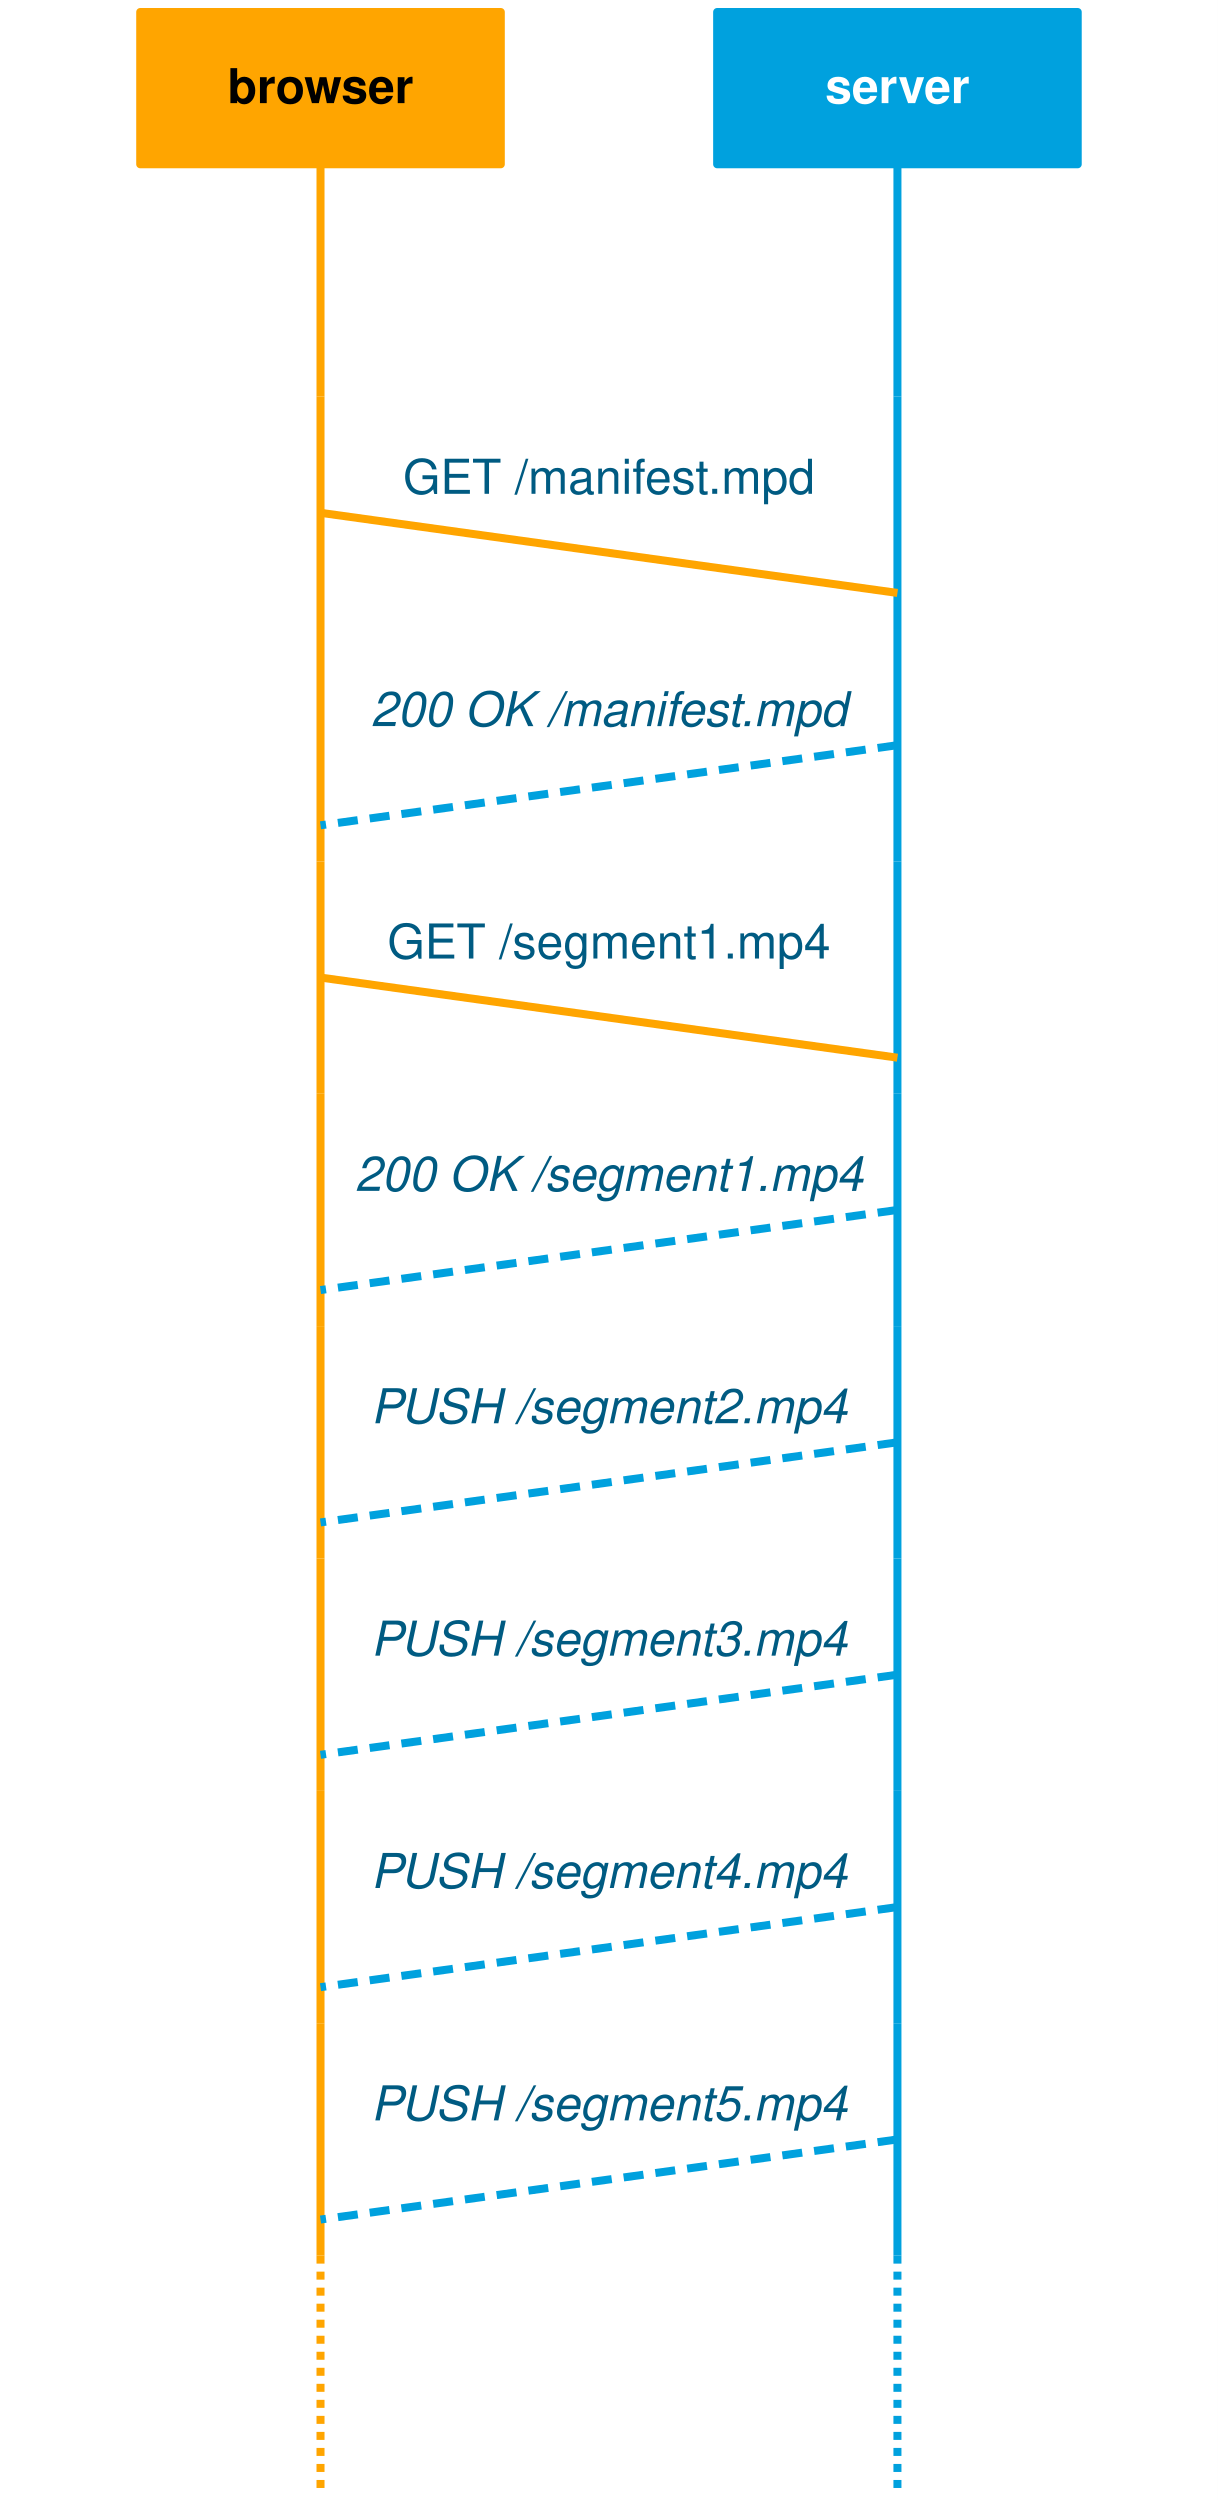
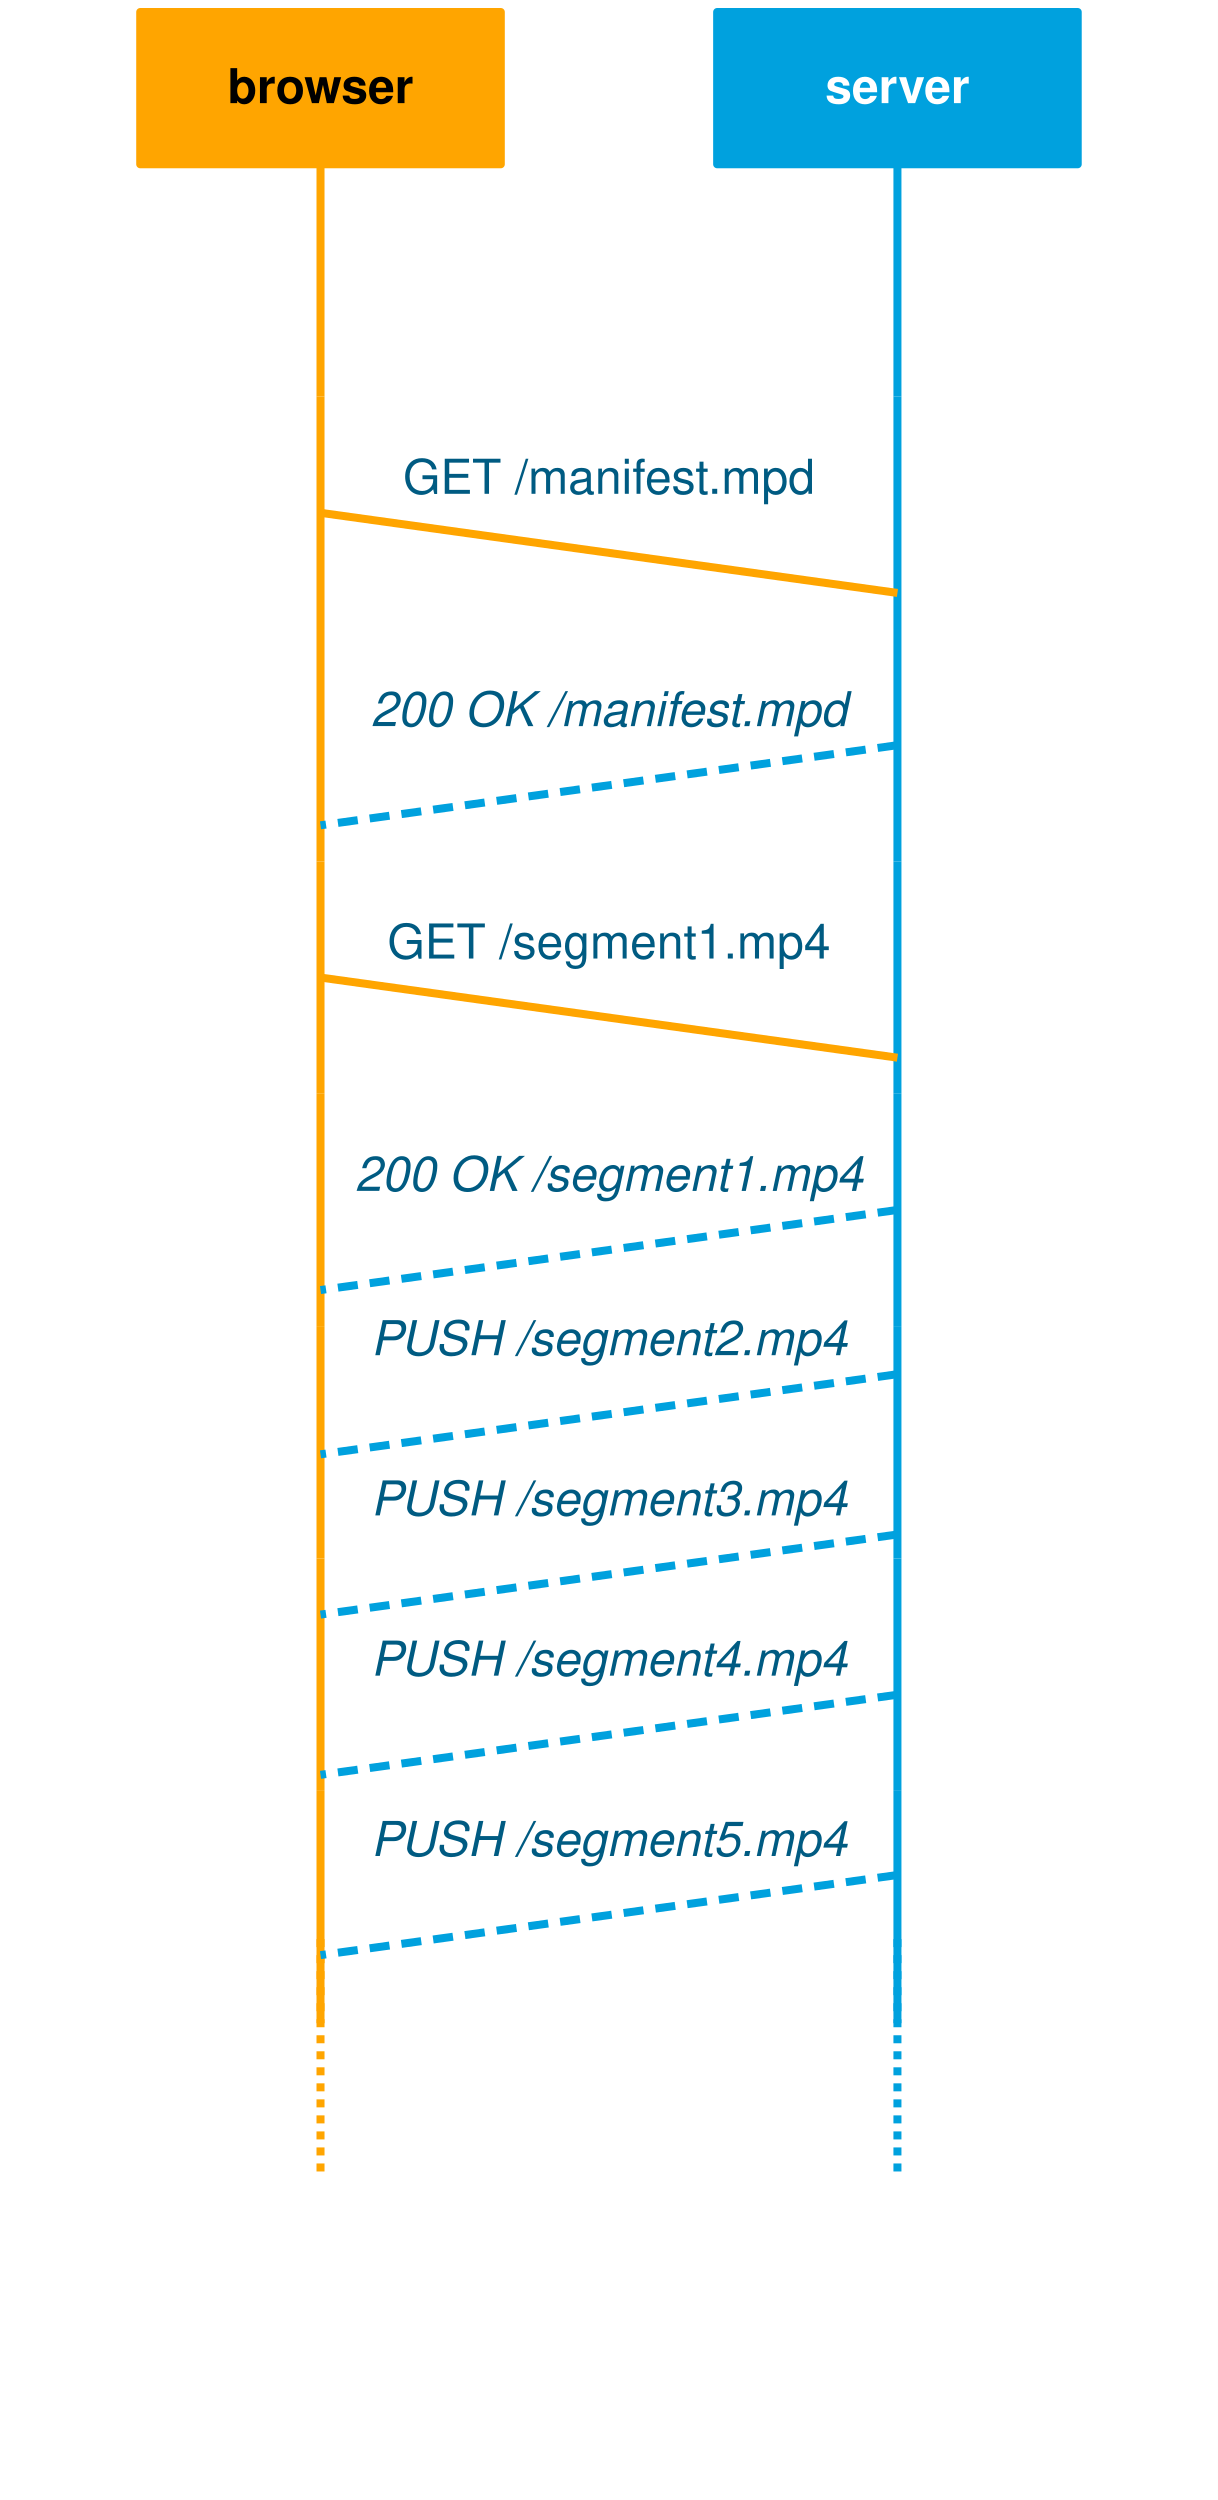
<svg xmlns="http://www.w3.org/2000/svg" xmlns:xlink="http://www.w3.org/1999/xlink" version="1.1" id="mscgen_js-svg-__svg" class="mscgen_js-svg-__svg" width="304" height="624" viewBox="0 0 304 624">
  <defs>
    <style type="text/css">svg.mscgen_js-svg-__svg{font-family:Helvetica,sans-serif;font-size:12px;font-weight:normal;font-style:normal;text-decoration:none;background-color:white;stroke:black;stroke-width:2;color:black}.mscgen_js-svg-__svg path, .mscgen_js-svg-__svg rect{fill:none;color:black;stroke:black}.mscgen_js-svg-__svg .label-text-background{fill:white;stroke:white;stroke-width:0}.mscgen_js-svg-__svg .bglayer{fill:white;stroke:white;stroke-width:0}.mscgen_js-svg-__svg line{stroke:black}.mscgen_js-svg-__svg .return, .mscgen_js-svg-__svg .comment{stroke-dasharray:5,3}.mscgen_js-svg-__svg .inline_expression_divider{stroke-dasharray:10,5}.mscgen_js-svg-__svg text{color:inherit;stroke:none;text-anchor:middle}.mscgen_js-svg-__svg text.entity-text{text-decoration:underline}.mscgen_js-svg-__svg text.anchor-start{text-anchor:start}.mscgen_js-svg-__svg .arrow-marker{overflow:visible}.mscgen_js-svg-__svg .arrow-style{stroke-width:1}.mscgen_js-svg-__svg .arcrow, .mscgen_js-svg-__svg .arcrowomit, .mscgen_js-svg-__svg .emphasised{stroke-linecap:butt}.mscgen_js-svg-__svg .arcrowomit{stroke-dasharray:2,2;}.mscgen_js-svg-__svg .box, .mscgen_js-svg-__svg .entity{fill:white;stroke-linejoin:round}.mscgen_js-svg-__svg .inherit{stroke:inherit;color:inherit}.mscgen_js-svg-__svg .inherit-fill{fill:inherit}.mscgen_js-svg-__svg .watermark{stroke:black;color:black;fill:black;font-size:48pt;font-weight:bold;opacity:0.14}.mscgen_js-svg-__svg line, .mscgen_js-svg-__svg path{stroke:#00A1DE}.mscgen_js-svg-__svg text{fill:#005B82}.mscgen_js-svg-__svg .entity,.mscgen_js-svg-__svg .box{fill:#00A1DE;stroke:#00A1DE}.mscgen_js-svg-__svg text.box-text{fill:white}.mscgen_js-svg-__svg text.entity-text{font-weight:bold;fill:white;text-decoration:none}.mscgen_js-svg-__svg text.return-text{font-style:italic}.mscgen_js-svg-__svg path.note{fill:#E77B2F;stroke:white}.mscgen_js-svg-__svg .comment,.mscgen_js-svg-__svg .inline_expression,.mscgen_js-svg-__svg .inline_expression_divider,.mscgen_js-svg-__svg .inline_expression_label{fill:white}</style>
    <marker orient="auto" id="mscgen_js-svg-__svgcallback-#00A1DE" class="arrow-marker" viewBox="0 0 10 10" refX="9" refY="3" markerUnits="strokeWidth" markerWidth="10" markerHeight="10">
      <path d="M 1,1 l 8,2 l-8,2" class="arrow-style" style="stroke-dasharray:100,1;stroke:#00A1DE" />
    </marker>
    <marker orient="auto" id="mscgen_js-svg-__svgcallback-l-#00A1DE" class="arrow-marker" viewBox="0 0 10 10" refX="9" refY="3" markerUnits="strokeWidth" markerWidth="10" markerHeight="10">
      <path d="M17,1 l-8,2 l 8,2" class="arrow-style" style="stroke-dasharray:100,1;stroke:#00A1DE" />
    </marker>
    <marker orient="auto" id="mscgen_js-svg-__svgmethod-#FFA500" class="arrow-marker" viewBox="0 0 10 10" refX="9" refY="3" markerUnits="strokeWidth" markerWidth="10" markerHeight="10">
      <polygon points="1,1  9,3  1,5" class="arrow-style" stroke="#FFA500" fill="#FFA500" />
    </marker>
    <marker orient="auto" id="mscgen_js-svg-__svgmethod-l-#FFA500" class="arrow-marker" viewBox="0 0 10 10" refX="9" refY="3" markerUnits="strokeWidth" markerWidth="10" markerHeight="10">
      <polygon points="17,1 9,3 17,5" class="arrow-style" stroke="#FFA500" fill="#FFA500" />
    </marker>
    <g id="mscgen_js-svg-__svg__defs">
      <g id="mscgen_js-svg-__svgentities">
        <g id="mscgen_js-svg-__svgbrowser">
          <rect width="90" height="38" class="entity" style="fill:#FFA500;stroke:#FFA500;" />
          <g>
            <text x="45" y="22.75" class="entity-text " style="fill:#000;">
              <tspan>browser</tspan>
            </text>
          </g>
        </g>
        <g id="mscgen_js-svg-__svgserver">
          <rect width="90" height="38" x="144" class="entity" style="fill:#00A1DE;stroke:#00A1DE;" />
          <g>
            <text x="189" y="22.75" class="entity-text " style="fill:#FFF;">
              <tspan>server</tspan>
            </text>
          </g>
        </g>
      </g>
      <g id="mscgen_js-svg-__svgarcrow">
        <line x1="45" y1="-29" x2="45" y2="29" class="arcrow" style="stroke:#FFA500;" />
        <line x1="189" y1="-29" x2="189" y2="29" class="arcrow" style="stroke:#00A1DE;" />
      </g>
      <g id="mscgen_js-svg-__svg0_0">
        <line x1="45" y1="0" x2="189" y2="20" class="arc directional method" style="stroke:#FFA500" marker-end="url(#mscgen_js-svg-__svgmethod-#FFA500)" />
        <g>
          <rect width="103" height="14" x="65.5" y="-15.75" class="label-text-background" />
          <text x="117" y="-4.75" class="directional-text method-text ">
            <tspan>GET /manifest.mpd</tspan>
          </text>
        </g>
      </g>
      <g id="mscgen_js-svg-__svgarcrow_0">
        <line x1="45" y1="-29" x2="45" y2="29" class="arcrow" style="stroke:#FFA500;" />
        <line x1="189" y1="-29" x2="189" y2="29" class="arcrow" style="stroke:#00A1DE;" />
      </g>
      <g id="mscgen_js-svg-__svg1_0">
        <line x1="189" y1="0" x2="45" y2="20" class="arc directional return" style="stroke:#00A1DE" marker-end="url(#mscgen_js-svg-__svgcallback-#00A1DE)" />
        <g>
          <rect width="121" height="14" x="57" y="-15.75" class="label-text-background" />
          <text x="117" y="-4.75" class="directional-text return-text ">
            <tspan>200 OK /manifest.mpd</tspan>
          </text>
        </g>
      </g>
      <g id="mscgen_js-svg-__svgarcrow_1">
        <line x1="45" y1="-29" x2="45" y2="29" class="arcrow" style="stroke:#FFA500;" />
        <line x1="189" y1="-29" x2="189" y2="29" class="arcrow" style="stroke:#00A1DE;" />
      </g>
      <g id="mscgen_js-svg-__svg2_0">
        <line x1="45" y1="0" x2="189" y2="20" class="arc directional method" style="stroke:#FFA500" marker-end="url(#mscgen_js-svg-__svgmethod-#FFA500)" />
        <g>
          <rect width="111" height="14" x="61.5" y="-15.75" class="label-text-background" />
          <text x="117" y="-4.75" class="directional-text method-text ">
            <tspan>GET /segment1.mp4</tspan>
          </text>
        </g>
      </g>
      <g id="mscgen_js-svg-__svgarcrow_2">
        <line x1="45" y1="-29" x2="45" y2="29" class="arcrow" style="stroke:#FFA500;" />
        <line x1="189" y1="-29" x2="189" y2="29" class="arcrow" style="stroke:#00A1DE;" />
      </g>
      <g id="mscgen_js-svg-__svg3_0">
        <line x1="189" y1="0" x2="45" y2="20" class="arc directional return" style="stroke:#00A1DE" marker-end="url(#mscgen_js-svg-__svgcallback-#00A1DE)" />
        <g>
          <rect width="128" height="14" x="53" y="-15.75" class="label-text-background" />
          <text x="117" y="-4.75" class="directional-text return-text ">
            <tspan>200 OK /segment1.mp4</tspan>
          </text>
        </g>
      </g>
      <g id="mscgen_js-svg-__svgarcrow_3">
        <line x1="45" y1="-29" x2="45" y2="29" class="arcrow" style="stroke:#FFA500;" />
        <line x1="189" y1="-29" x2="189" y2="29" class="arcrow" style="stroke:#00A1DE;" />
      </g>
      <g id="mscgen_js-svg-__svg4_0">
        <line x1="189" y1="0" x2="45" y2="20" class="arc directional return" style="stroke:#00A1DE" marker-end="url(#mscgen_js-svg-__svgcallback-#00A1DE)" />
        <g>
          <rect width="121" height="14" x="56.5" y="-15.75" class="label-text-background" />
          <text x="117" y="-4.75" class="directional-text return-text ">
            <tspan>PUSH /segment2.mp4</tspan>
          </text>
        </g>
      </g>
      <g id="mscgen_js-svg-__svgarcrow_4">
        <line x1="45" y1="-29" x2="45" y2="29" class="arcrow" style="stroke:#FFA500;" />
        <line x1="189" y1="-29" x2="189" y2="29" class="arcrow" style="stroke:#00A1DE;" />
      </g>
      <g id="mscgen_js-svg-__svg5_0">
        <line x1="189" y1="0" x2="45" y2="20" class="arc directional return" style="stroke:#00A1DE" marker-end="url(#mscgen_js-svg-__svgcallback-#00A1DE)" />
        <g>
          <rect width="121" height="14" x="56.5" y="-15.75" class="label-text-background" />
          <text x="117" y="-4.75" class="directional-text return-text ">
            <tspan>PUSH /segment3.mp4</tspan>
          </text>
        </g>
      </g>
      <g id="mscgen_js-svg-__svgarcrow_5">
        <line x1="45" y1="-29" x2="45" y2="29" class="arcrow" style="stroke:#FFA500;" />
        <line x1="189" y1="-29" x2="189" y2="29" class="arcrow" style="stroke:#00A1DE;" />
      </g>
      <g id="mscgen_js-svg-__svg6_0">
        <line x1="189" y1="0" x2="45" y2="20" class="arc directional return" style="stroke:#00A1DE" marker-end="url(#mscgen_js-svg-__svgcallback-#00A1DE)" />
        <g>
          <rect width="121" height="14" x="56.5" y="-15.75" class="label-text-background" />
          <text x="117" y="-4.75" class="directional-text return-text ">
            <tspan>PUSH /segment4.mp4</tspan>
          </text>
        </g>
      </g>
      <g id="mscgen_js-svg-__svgarcrow_6">
        <line x1="45" y1="-29" x2="45" y2="29" class="arcrow" style="stroke:#FFA500;" />
        <line x1="189" y1="-29" x2="189" y2="29" class="arcrow" style="stroke:#00A1DE;" />
      </g>
      <g id="mscgen_js-svg-__svg7_0">
        <line x1="189" y1="0" x2="45" y2="20" class="arc directional return" style="stroke:#00A1DE" marker-end="url(#mscgen_js-svg-__svgcallback-#00A1DE)" />
        <g>
          <rect width="121" height="14" x="56.5" y="-15.75" class="label-text-background" />
          <text x="117" y="-4.75" class="directional-text return-text ">
            <tspan>PUSH /segment5.mp4</tspan>
          </text>
        </g>
      </g>
-       <g id="mscgen_js-svg-__svgarcrow_7">
-         <line x1="45" y1="-29" x2="45" y2="29" class="arcrow" style="stroke:#FFA500;" />
-         <line x1="189" y1="-29" x2="189" y2="29" class="arcrow" style="stroke:#00A1DE;" />
-       </g>
      <g id="mscgen_js-svg-__svg8_0">
        <g id="mscgen_js-svg-__svg8_0_lbl" />
      </g>
      <g id="mscgen_js-svg-__svgarcrow_8">
        <line x1="45" y1="-29" x2="45" y2="29" class="arcrowomit" style="stroke:#FFA500;" />
        <line x1="189" y1="-29" x2="189" y2="29" class="arcrowomit" style="stroke:#00A1DE;" />
      </g>
    </g>
  </defs>
  <g id="mscgen_js-svg-__svg__body" transform="translate(35,3) scale(1,1)">
    <g id="mscgen_js-svg-__svg__background">
      <rect width="304" height="624" x="-35" y="-3" class="bglayer" />
    </g>
    <g id="mscgen_js-svg-__svg__arcspanlayer" />
    <g id="mscgen_js-svg-__svg__lifelinelayer">
      <use x="0" y="67" xlink:href="#mscgen_js-svg-__svgarcrow" />
      <use x="0" y="125" xlink:href="#mscgen_js-svg-__svgarcrow_0" />
      <use x="0" y="183" xlink:href="#mscgen_js-svg-__svgarcrow_1" />
      <use x="0" y="241" xlink:href="#mscgen_js-svg-__svgarcrow_2" />
      <use x="0" y="299" xlink:href="#mscgen_js-svg-__svgarcrow_3" />
      <use x="0" y="357" xlink:href="#mscgen_js-svg-__svgarcrow_4" />
      <use x="0" y="415" xlink:href="#mscgen_js-svg-__svgarcrow_5" />
      <use x="0" y="473" xlink:href="#mscgen_js-svg-__svgarcrow_6" />
      <use x="0" y="531" xlink:href="#mscgen_js-svg-__svgarcrow_7" />
-       <use x="0" y="589" xlink:href="#mscgen_js-svg-__svgarcrow_8" />
+       <use x="0" y="510" xlink:href="#mscgen_js-svg-__svgarcrow_8" />
    </g>
    <g id="mscgen_js-svg-__svg__sequencelayer">
      <use x="0" y="0" xlink:href="#mscgen_js-svg-__svgentities" />
      <use x="0" y="125" xlink:href="#mscgen_js-svg-__svg0_0" />
      <use x="0" y="183" xlink:href="#mscgen_js-svg-__svg1_0" />
      <use x="0" y="241" xlink:href="#mscgen_js-svg-__svg2_0" />
      <use x="0" y="299" xlink:href="#mscgen_js-svg-__svg3_0" />
-       <use x="0" y="357" xlink:href="#mscgen_js-svg-__svg4_0" />
-       <use x="0" y="415" xlink:href="#mscgen_js-svg-__svg5_0" />
-       <use x="0" y="473" xlink:href="#mscgen_js-svg-__svg6_0" />
-       <use x="0" y="531" xlink:href="#mscgen_js-svg-__svg7_0" />
-       <use x="0" y="589" xlink:href="#mscgen_js-svg-__svg8_0" />
+       <use x="0" y="340" xlink:href="#mscgen_js-svg-__svg4_0" />
+       <use x="0" y="380" xlink:href="#mscgen_js-svg-__svg5_0" />
+       <use x="0" y="420" xlink:href="#mscgen_js-svg-__svg6_0" />
+       <use x="0" y="465" xlink:href="#mscgen_js-svg-__svg7_0" />
    </g>
    <g id="mscgen_js-svg-__svg__notelayer" />
    <g id="mscgen_js-svg-__svg__watermark" />
  </g>
</svg>
